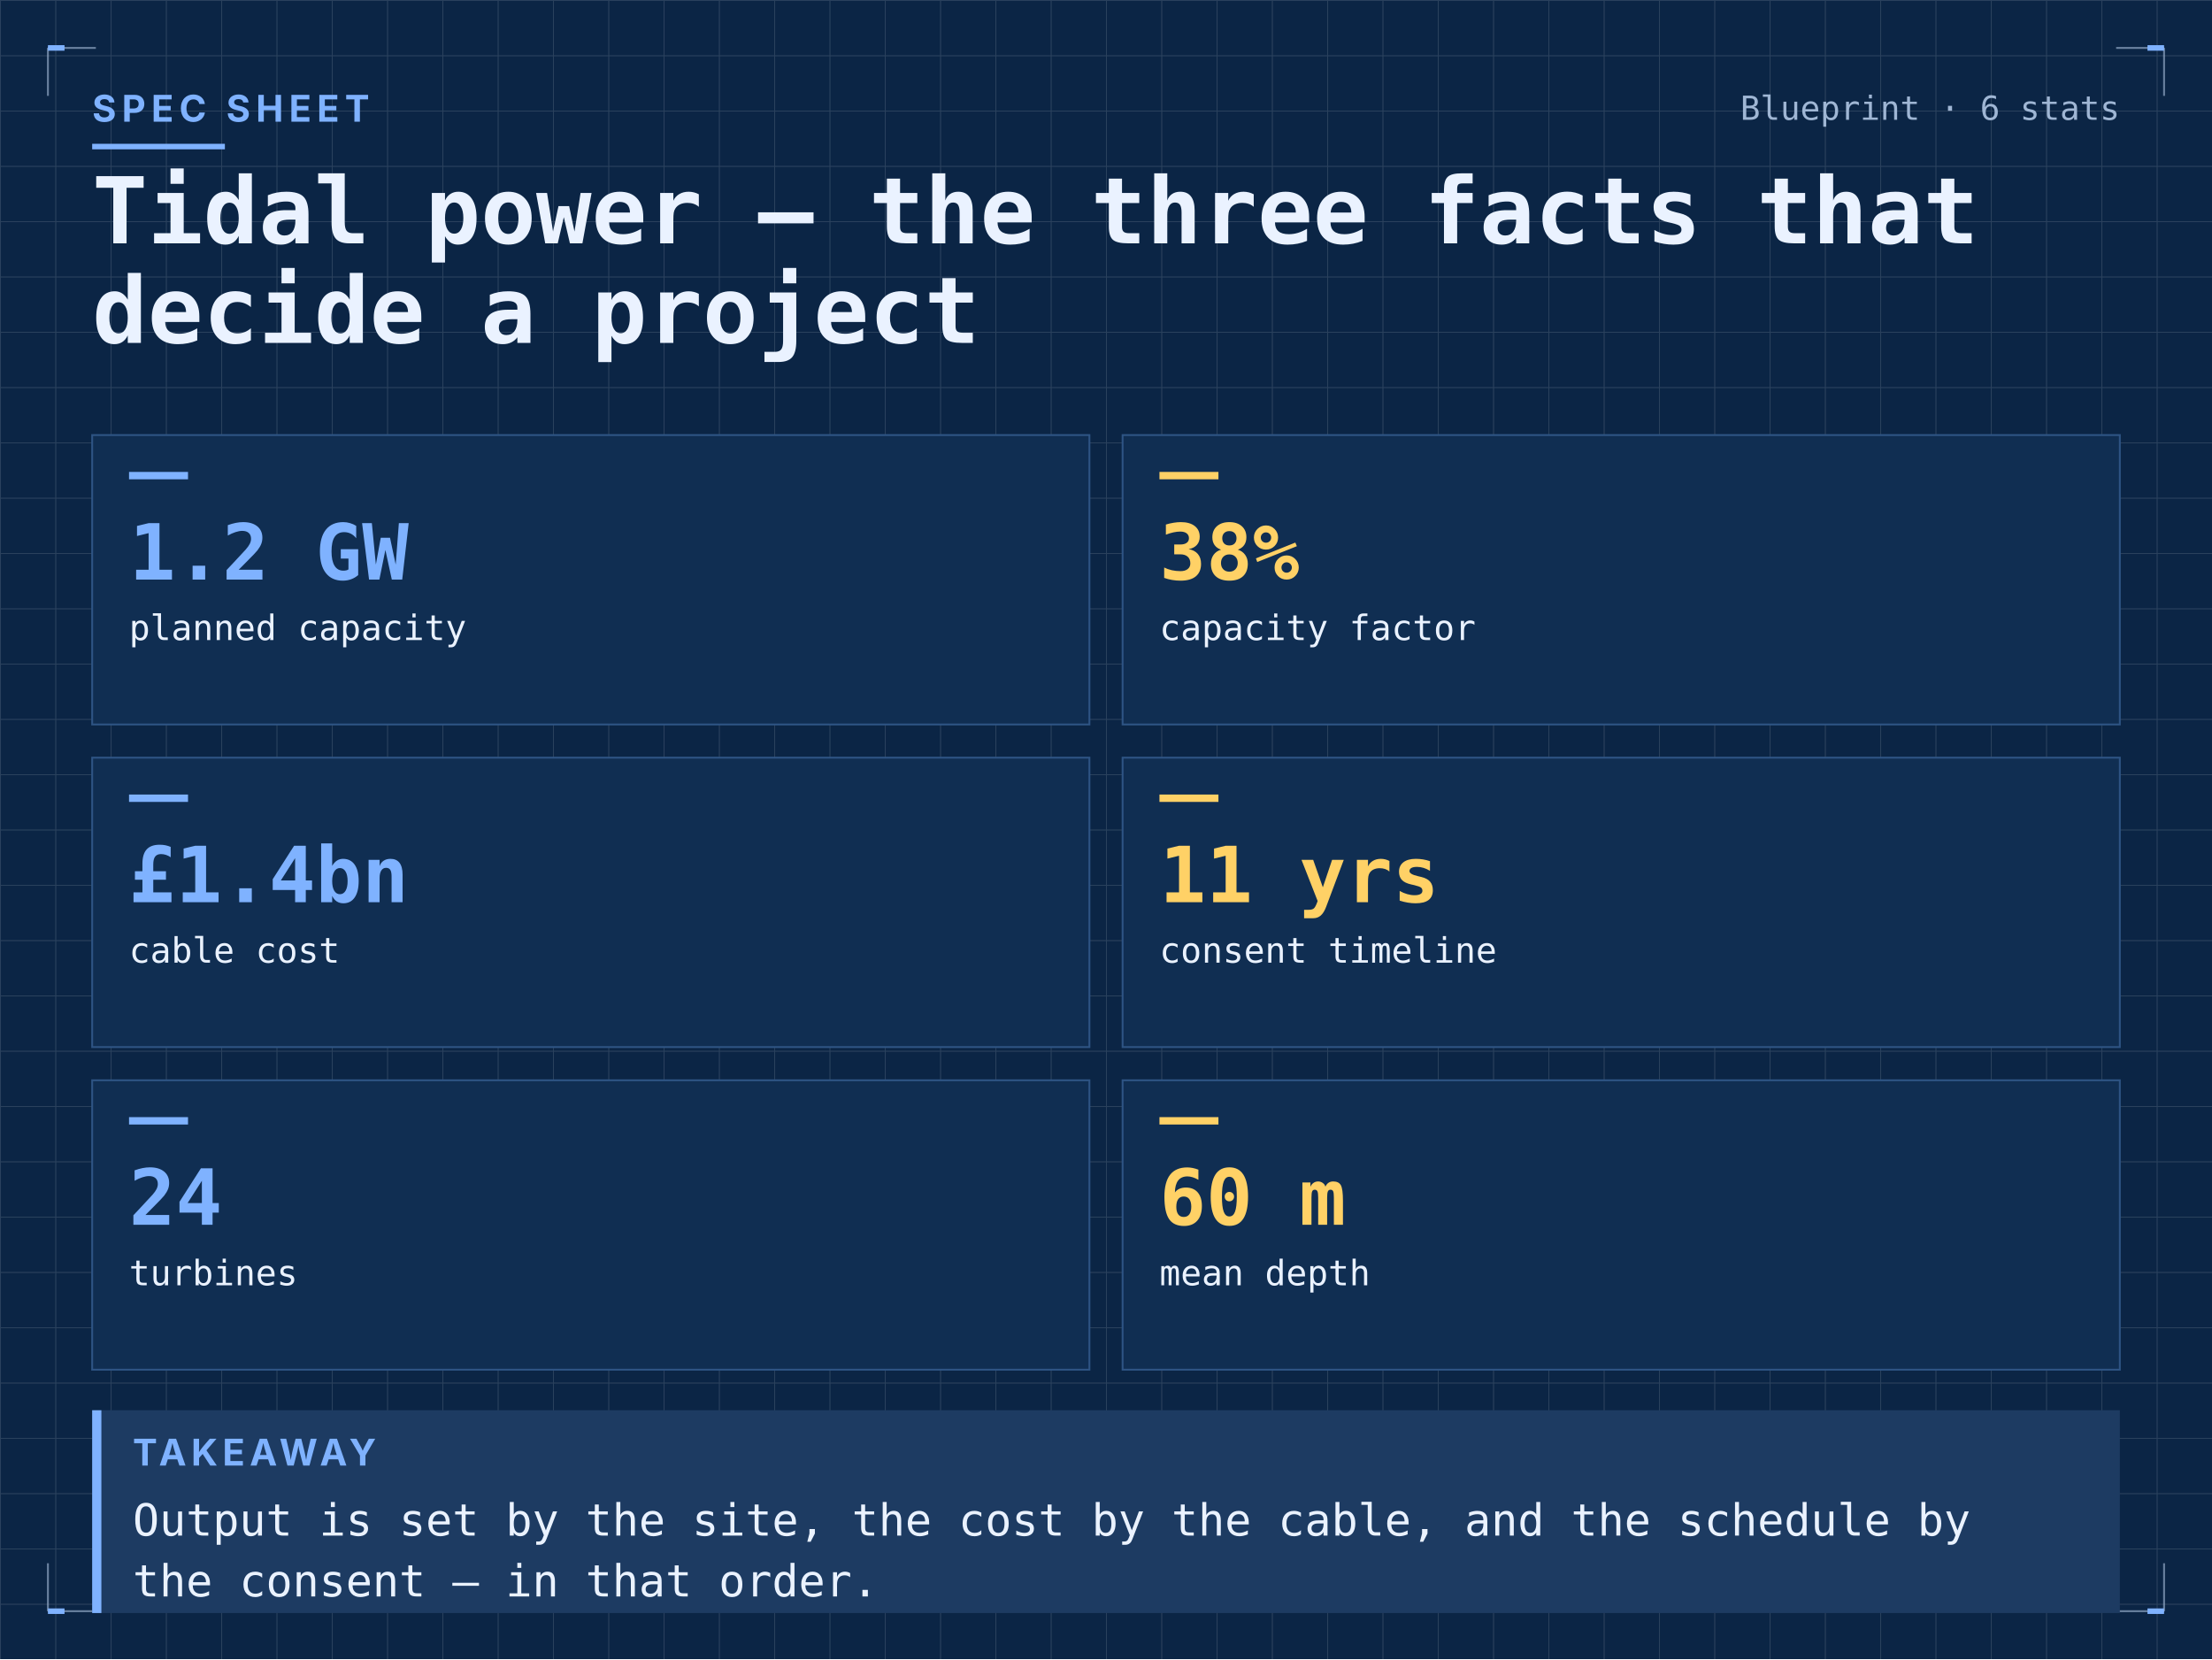
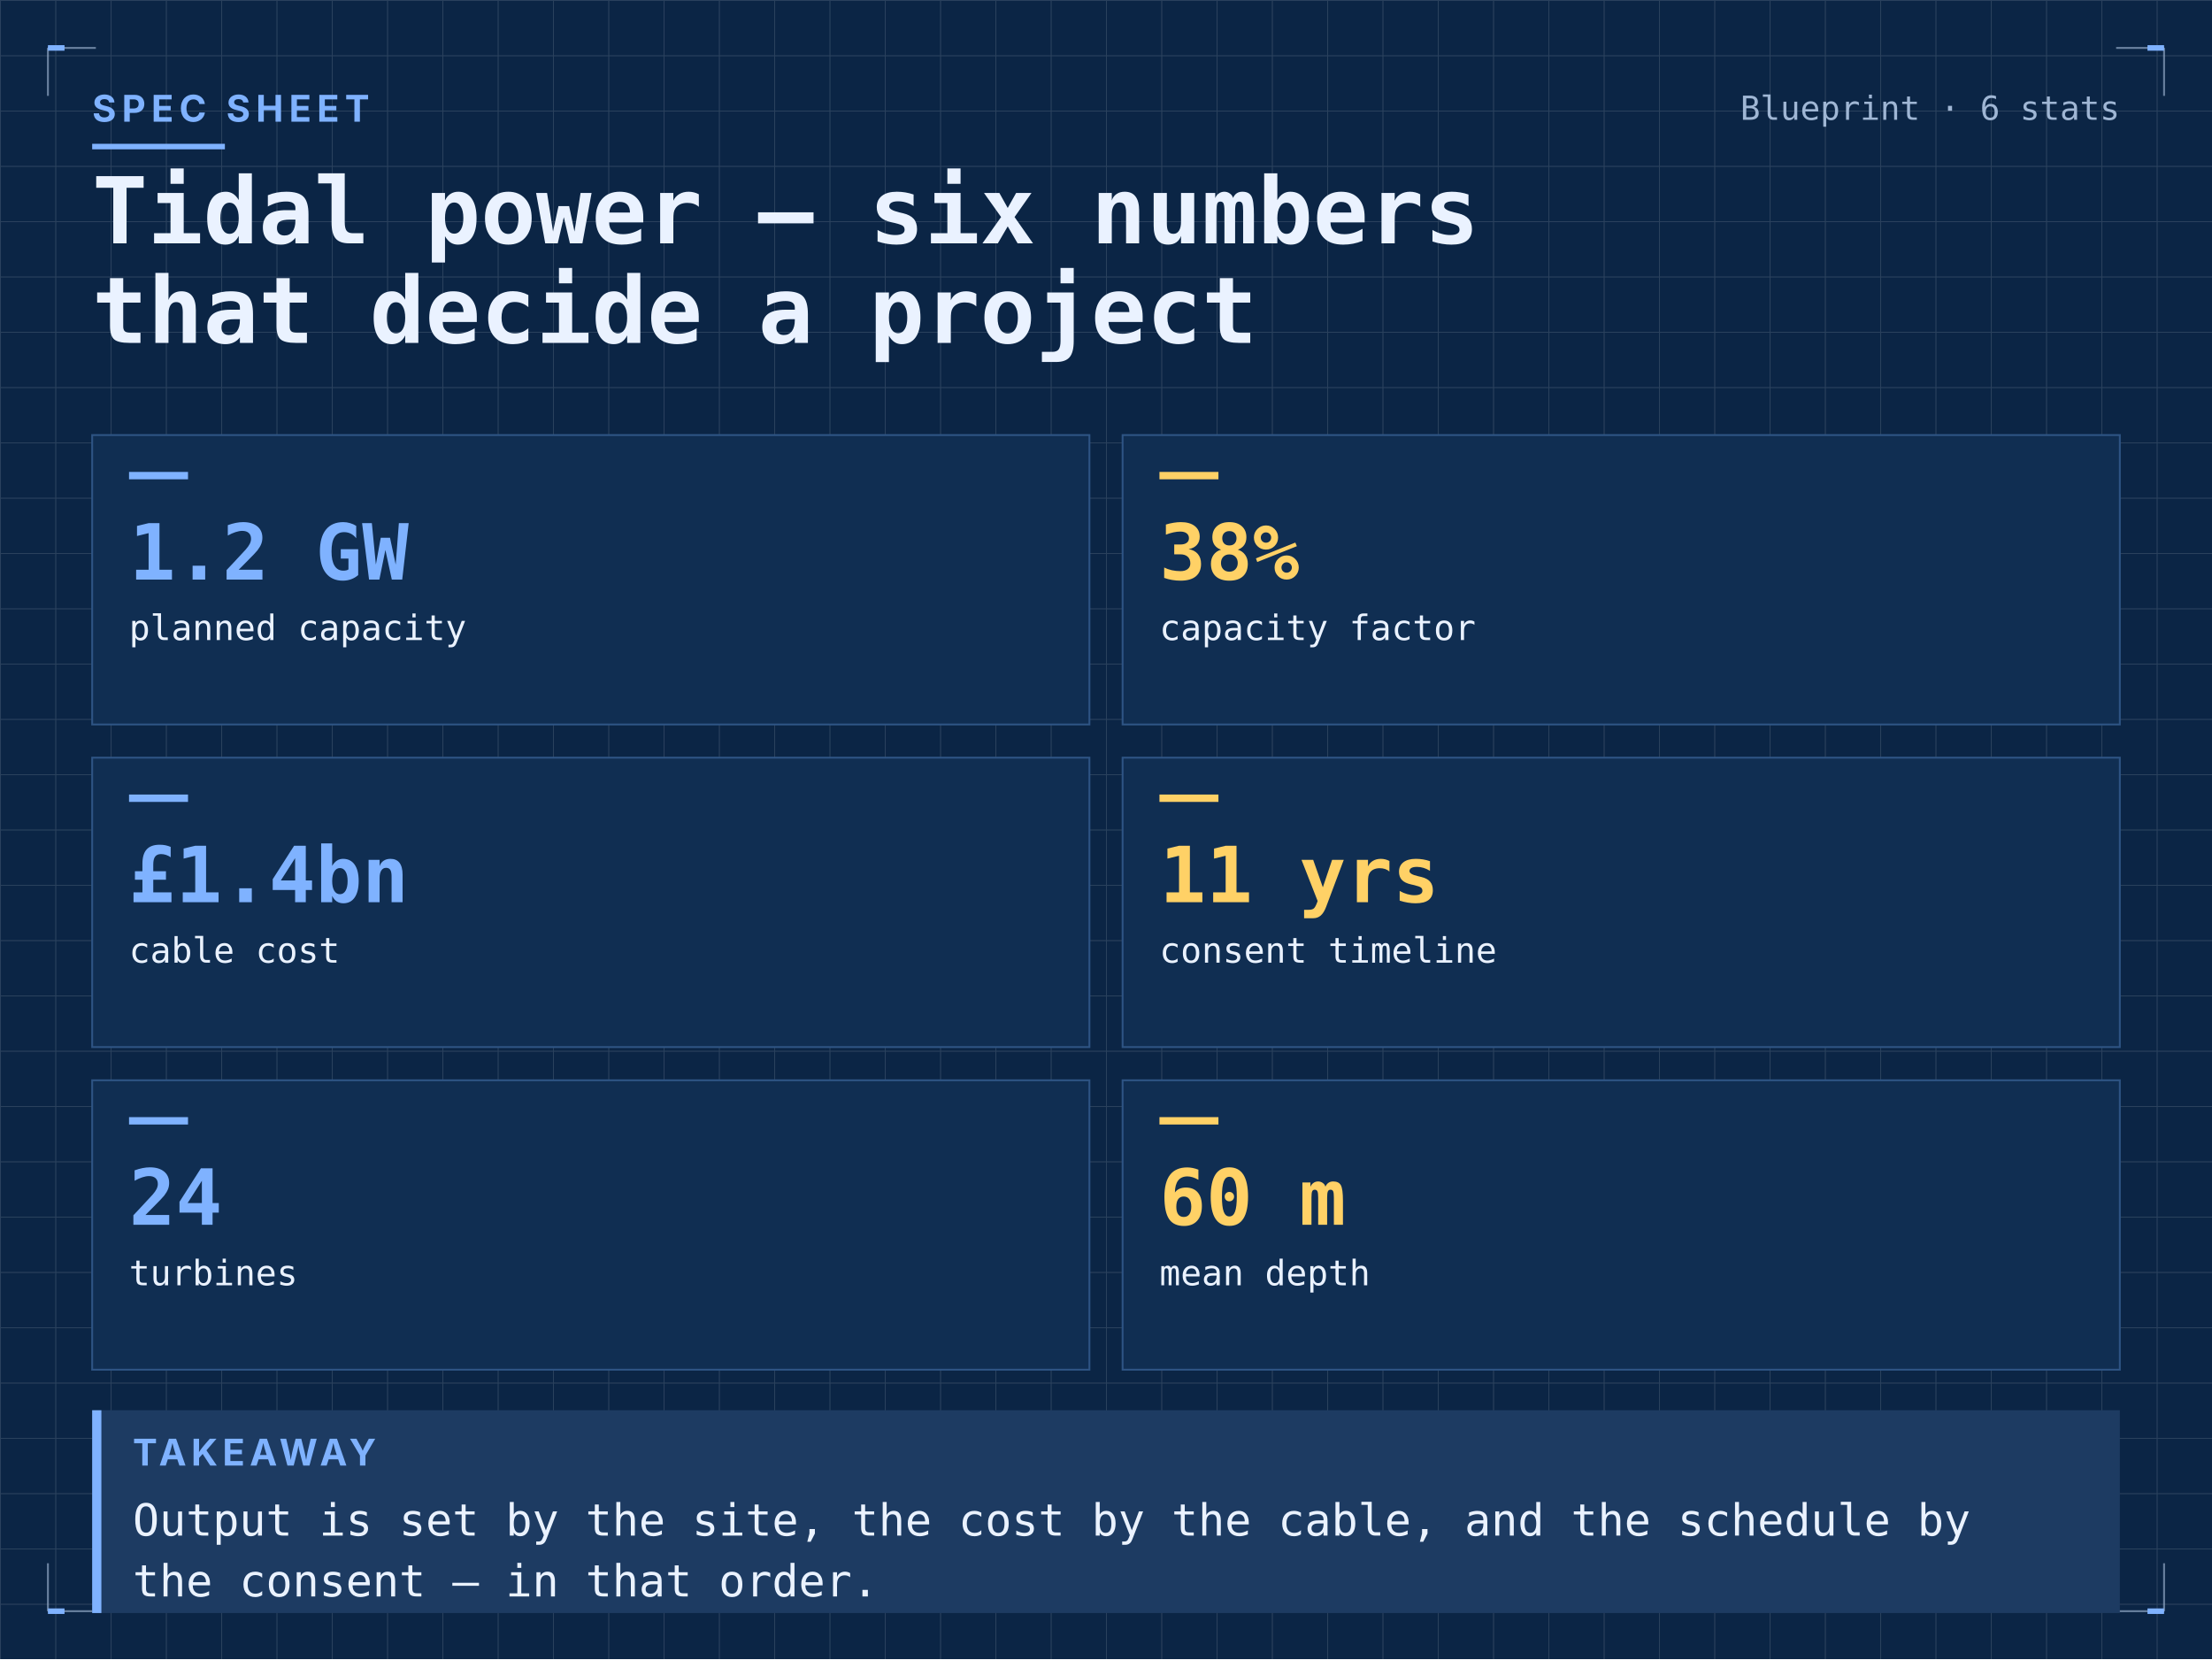
<svg xmlns="http://www.w3.org/2000/svg" width="1200" height="900" viewBox="0 0 1200 900" role="img" aria-labelledby="gfx-title gfx-desc" data-template="infographic" data-preset="blueprint" data-detail="standard">
  <defs>
    <pattern id="grid" width="30" height="30" patternUnits="userSpaceOnUse">
      <path d="M30 0H0V30" fill="none" stroke="#2a415d" stroke-width="1" />
    </pattern>
  </defs>
  <rect x="0.0" y="0.0" width="1200.0" height="900.0" fill="#0b2545" />
  <rect width="1200" height="900" fill="url(#grid)" />
  <line x1="26.0" y1="26.0" x2="52.0" y2="26.0" stroke="#9fb6d4" stroke-width="1" opacity="0.65" />
  <line x1="26.0" y1="26.0" x2="26.0" y2="52.0" stroke="#9fb6d4" stroke-width="1" opacity="0.65" />
  <line x1="26.0" y1="26.0" x2="35.0" y2="26.0" stroke="#7fb2ff" stroke-width="3" />
  <line x1="1174.0" y1="26.0" x2="1148.0" y2="26.0" stroke="#9fb6d4" stroke-width="1" opacity="0.65" />
  <line x1="1174.0" y1="26.0" x2="1174.0" y2="52.0" stroke="#9fb6d4" stroke-width="1" opacity="0.65" />
  <line x1="1174.0" y1="26.0" x2="1165.0" y2="26.0" stroke="#7fb2ff" stroke-width="3" />
  <line x1="26.0" y1="874.0" x2="52.0" y2="874.0" stroke="#9fb6d4" stroke-width="1" opacity="0.65" />
  <line x1="26.0" y1="874.0" x2="26.0" y2="848.0" stroke="#9fb6d4" stroke-width="1" opacity="0.65" />
  <line x1="26.0" y1="874.0" x2="35.0" y2="874.0" stroke="#7fb2ff" stroke-width="3" />
  <line x1="1174.0" y1="874.0" x2="1148.0" y2="874.0" stroke="#9fb6d4" stroke-width="1" opacity="0.65" />
  <line x1="1174.0" y1="874.0" x2="1174.0" y2="848.0" stroke="#9fb6d4" stroke-width="1" opacity="0.65" />
  <line x1="1174.0" y1="874.0" x2="1165.0" y2="874.0" stroke="#7fb2ff" stroke-width="3" />
  <text x="50.0" y="66.0" font-family="'Inter var','Inter','DejaVu Sans','Helvetica Neue',Arial,sans-serif" font-size="20" font-weight="700" fill="#7fb2ff" letter-spacing="3">SPEC SHEET</text>
  <rect x="50.0" y="78.0" width="72.0" height="3.0" fill="#7fb2ff" />
  <text x="1150.0" y="65.0" font-family="'JetBrains Mono','DejaVu Sans Mono',ui-monospace,monospace" font-size="18" font-weight="400" fill="#9fb6d4" text-anchor="end">Blueprint · 6 stats</text>
-   <text x="50.0" y="132.0" font-family="'JetBrains Mono','DejaVu Sans Mono',ui-monospace,monospace" font-size="50" font-weight="700" fill="#eaf2ff">Tidal power — the three facts that</text>
-   <text x="50.0" y="186.0" font-family="'JetBrains Mono','DejaVu Sans Mono',ui-monospace,monospace" font-size="50" font-weight="700" fill="#eaf2ff">decide a project</text>
+   <text x="50.0" y="132.0" font-family="'JetBrains Mono','DejaVu Sans Mono',ui-monospace,monospace" font-size="50" font-weight="700" fill="#eaf2ff">Tidal power — six numbers</text>
+   <text x="50.0" y="186.0" font-family="'JetBrains Mono','DejaVu Sans Mono',ui-monospace,monospace" font-size="50" font-weight="700" fill="#eaf2ff">that decide a project</text>
  <rect x="50.0" y="236.0" width="541.0" height="157.0" fill="#102e52" />
  <rect x="50.0" y="236.0" width="541.0" height="157.0" fill="none" stroke="#2e5484" stroke-width="1" />
  <rect x="70.0" y="256.0" width="32.0" height="4.0" fill="#7fb2ff" />
-   <text x="70.0" y="314.4" font-family="'JetBrains Mono','DejaVu Sans Mono',ui-monospace,monospace" font-size="42" font-weight="700" fill="#7fb2ff">1.2 GW</text>
+   <text x="70.0" y="314.4" font-family="'JetBrains Mono','DejaVu Sans Mono',ui-monospace,monospace" font-size="42" font-weight="700" fill="#7fb2ff" font-feature-settings="'tnum' 1">1.2 GW</text>
  <text x="70.0" y="347.2" font-family="'JetBrains Mono','DejaVu Sans Mono',ui-monospace,monospace" font-size="19" font-weight="400" fill="#eaf2ff">planned capacity</text>
  <rect x="609.0" y="236.0" width="541.0" height="157.0" fill="#102e52" />
  <rect x="609.0" y="236.0" width="541.0" height="157.0" fill="none" stroke="#2e5484" stroke-width="1" />
  <rect x="629.0" y="256.0" width="32.0" height="4.0" fill="#ffd166" />
-   <text x="629.0" y="314.4" font-family="'JetBrains Mono','DejaVu Sans Mono',ui-monospace,monospace" font-size="42" font-weight="700" fill="#ffd166">38%</text>
+   <text x="629.0" y="314.4" font-family="'JetBrains Mono','DejaVu Sans Mono',ui-monospace,monospace" font-size="42" font-weight="700" fill="#ffd166" font-feature-settings="'tnum' 1">38%</text>
  <text x="629.0" y="347.2" font-family="'JetBrains Mono','DejaVu Sans Mono',ui-monospace,monospace" font-size="19" font-weight="400" fill="#eaf2ff">capacity factor</text>
  <rect x="50.0" y="411.0" width="541.0" height="157.0" fill="#102e52" />
  <rect x="50.0" y="411.0" width="541.0" height="157.0" fill="none" stroke="#2e5484" stroke-width="1" />
  <rect x="70.0" y="431.0" width="32.0" height="4.0" fill="#7fb2ff" />
-   <text x="70.0" y="489.4" font-family="'JetBrains Mono','DejaVu Sans Mono',ui-monospace,monospace" font-size="42" font-weight="700" fill="#7fb2ff">£1.4bn</text>
+   <text x="70.0" y="489.4" font-family="'JetBrains Mono','DejaVu Sans Mono',ui-monospace,monospace" font-size="42" font-weight="700" fill="#7fb2ff" font-feature-settings="'tnum' 1">£1.4bn</text>
  <text x="70.0" y="522.2" font-family="'JetBrains Mono','DejaVu Sans Mono',ui-monospace,monospace" font-size="19" font-weight="400" fill="#eaf2ff">cable cost</text>
  <rect x="609.0" y="411.0" width="541.0" height="157.0" fill="#102e52" />
  <rect x="609.0" y="411.0" width="541.0" height="157.0" fill="none" stroke="#2e5484" stroke-width="1" />
  <rect x="629.0" y="431.0" width="32.0" height="4.0" fill="#ffd166" />
-   <text x="629.0" y="489.4" font-family="'JetBrains Mono','DejaVu Sans Mono',ui-monospace,monospace" font-size="42" font-weight="700" fill="#ffd166">11 yrs</text>
+   <text x="629.0" y="489.4" font-family="'JetBrains Mono','DejaVu Sans Mono',ui-monospace,monospace" font-size="42" font-weight="700" fill="#ffd166" font-feature-settings="'tnum' 1">11 yrs</text>
  <text x="629.0" y="522.2" font-family="'JetBrains Mono','DejaVu Sans Mono',ui-monospace,monospace" font-size="19" font-weight="400" fill="#eaf2ff">consent timeline</text>
  <rect x="50.0" y="586.0" width="541.0" height="157.0" fill="#102e52" />
  <rect x="50.0" y="586.0" width="541.0" height="157.0" fill="none" stroke="#2e5484" stroke-width="1" />
  <rect x="70.0" y="606.0" width="32.0" height="4.0" fill="#7fb2ff" />
-   <text x="70.0" y="664.4" font-family="'JetBrains Mono','DejaVu Sans Mono',ui-monospace,monospace" font-size="42" font-weight="700" fill="#7fb2ff">24</text>
+   <text x="70.0" y="664.4" font-family="'JetBrains Mono','DejaVu Sans Mono',ui-monospace,monospace" font-size="42" font-weight="700" fill="#7fb2ff" font-feature-settings="'tnum' 1">24</text>
  <text x="70.0" y="697.2" font-family="'JetBrains Mono','DejaVu Sans Mono',ui-monospace,monospace" font-size="19" font-weight="400" fill="#eaf2ff">turbines</text>
  <rect x="609.0" y="586.0" width="541.0" height="157.0" fill="#102e52" />
  <rect x="609.0" y="586.0" width="541.0" height="157.0" fill="none" stroke="#2e5484" stroke-width="1" />
  <rect x="629.0" y="606.0" width="32.0" height="4.0" fill="#ffd166" />
-   <text x="629.0" y="664.4" font-family="'JetBrains Mono','DejaVu Sans Mono',ui-monospace,monospace" font-size="42" font-weight="700" fill="#ffd166">60 m</text>
+   <text x="629.0" y="664.4" font-family="'JetBrains Mono','DejaVu Sans Mono',ui-monospace,monospace" font-size="42" font-weight="700" fill="#ffd166" font-feature-settings="'tnum' 1">60 m</text>
  <text x="629.0" y="697.2" font-family="'JetBrains Mono','DejaVu Sans Mono',ui-monospace,monospace" font-size="19" font-weight="400" fill="#eaf2ff">mean depth</text>
  <rect x="50.0" y="765.0" width="1100.0" height="110.0" fill="#1d3b62" />
  <rect x="50.0" y="765.0" width="5.0" height="110.0" fill="#7fb2ff" />
  <text x="72.0" y="795.0" font-family="'Inter var','Inter','DejaVu Sans','Helvetica Neue',Arial,sans-serif" font-size="20" font-weight="700" fill="#7fb2ff" letter-spacing="2.6">TAKEAWAY</text>
  <text x="72.0" y="833.0" font-family="'JetBrains Mono','DejaVu Sans Mono',ui-monospace,monospace" font-size="24" font-weight="400" fill="#eaf2ff">Output is set by the site, the cost by the cable, and the schedule by</text>
  <text x="72.0" y="866.0" font-family="'JetBrains Mono','DejaVu Sans Mono',ui-monospace,monospace" font-size="24" font-weight="400" fill="#eaf2ff">the consent — in that order.</text>
</svg>
